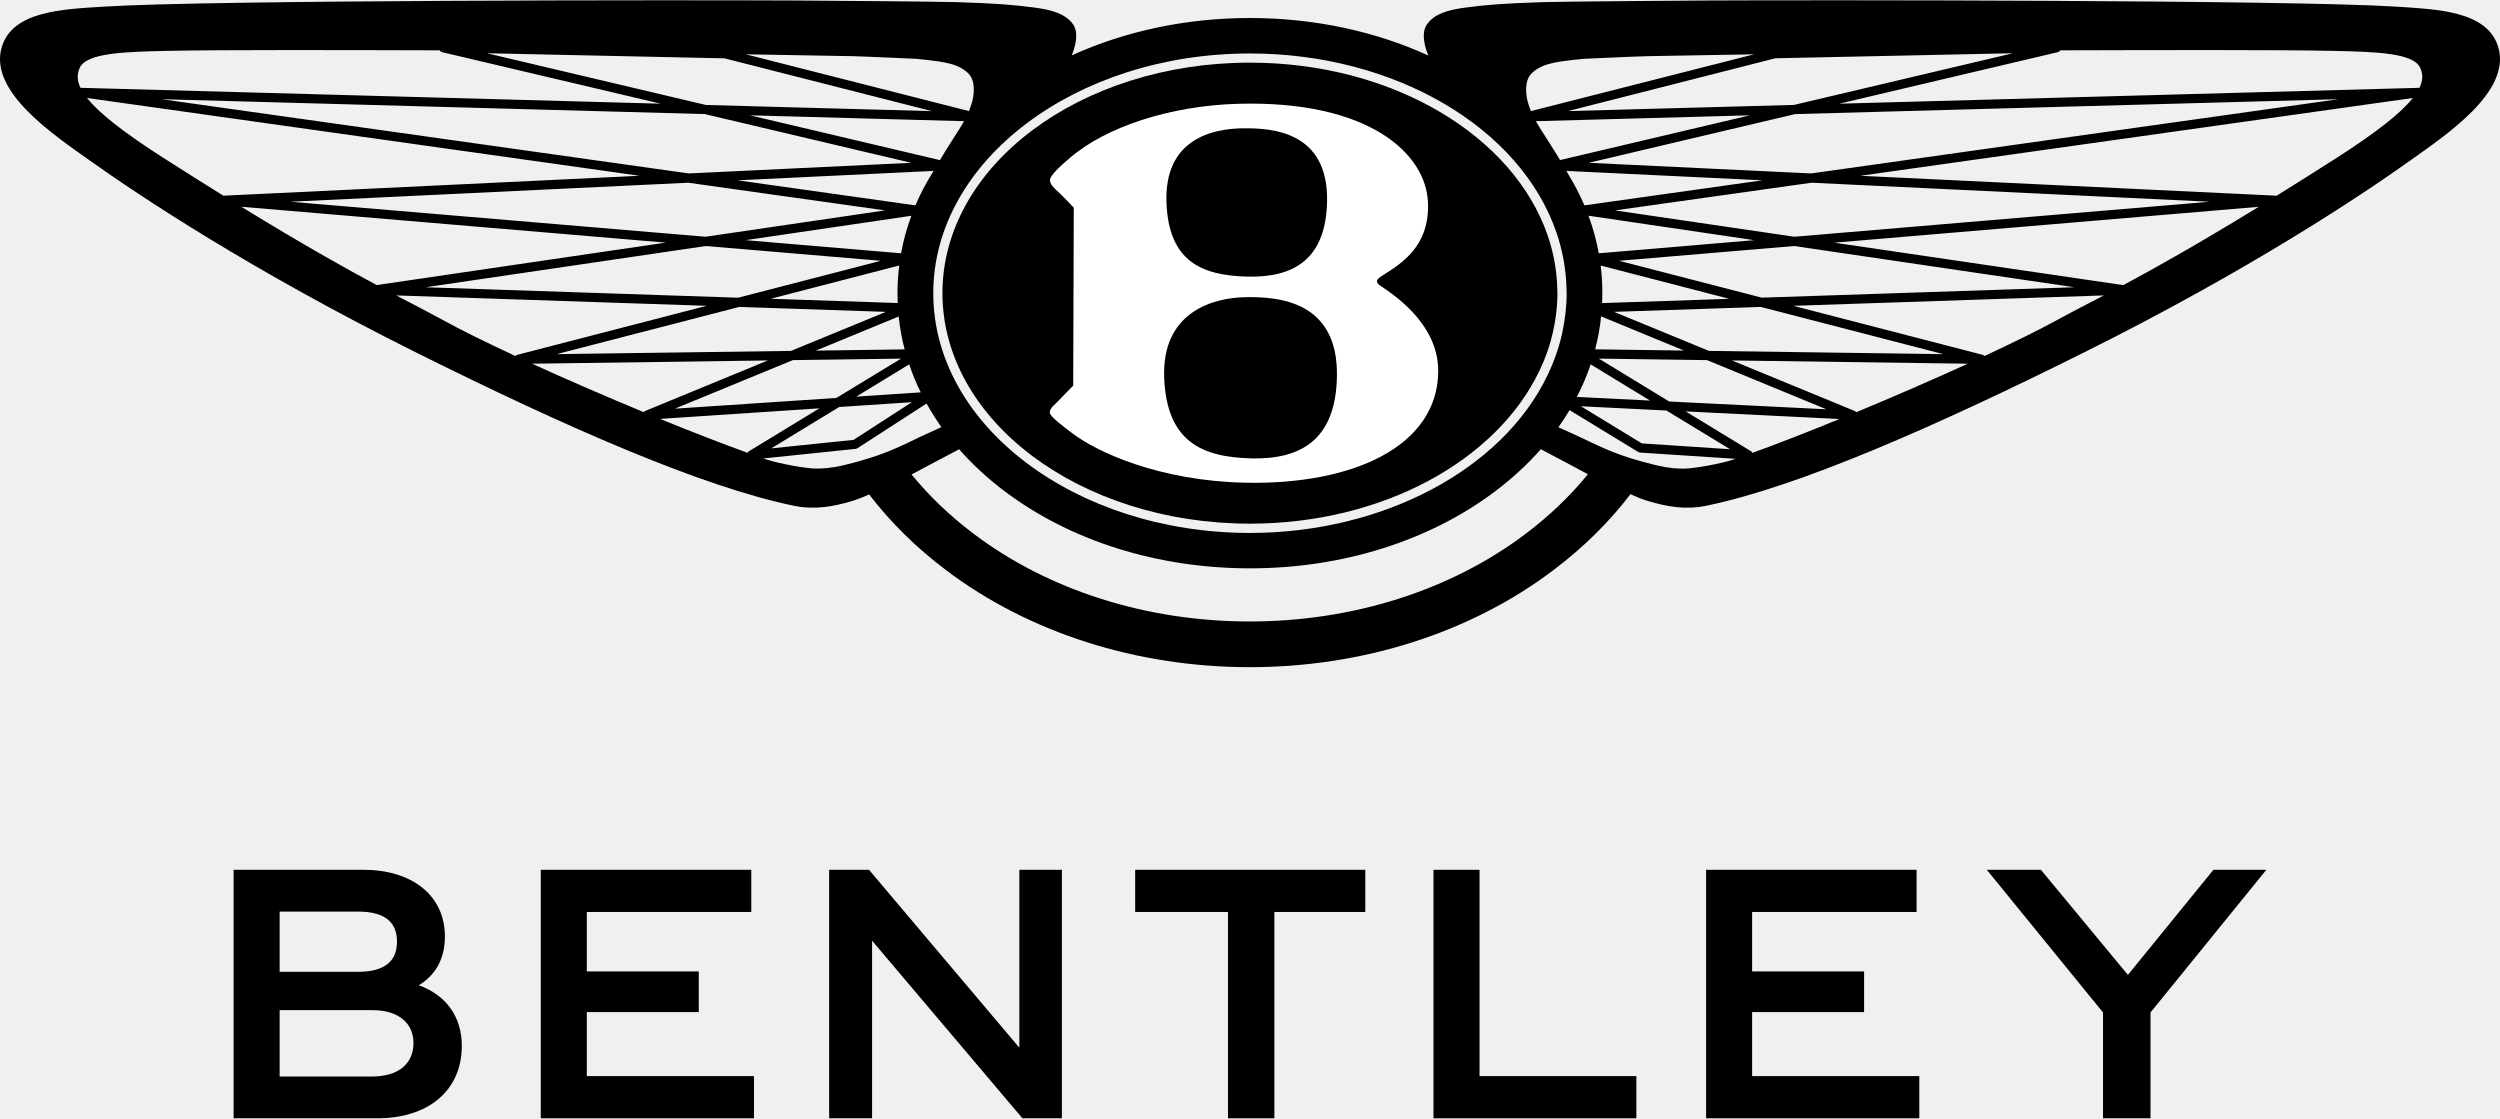
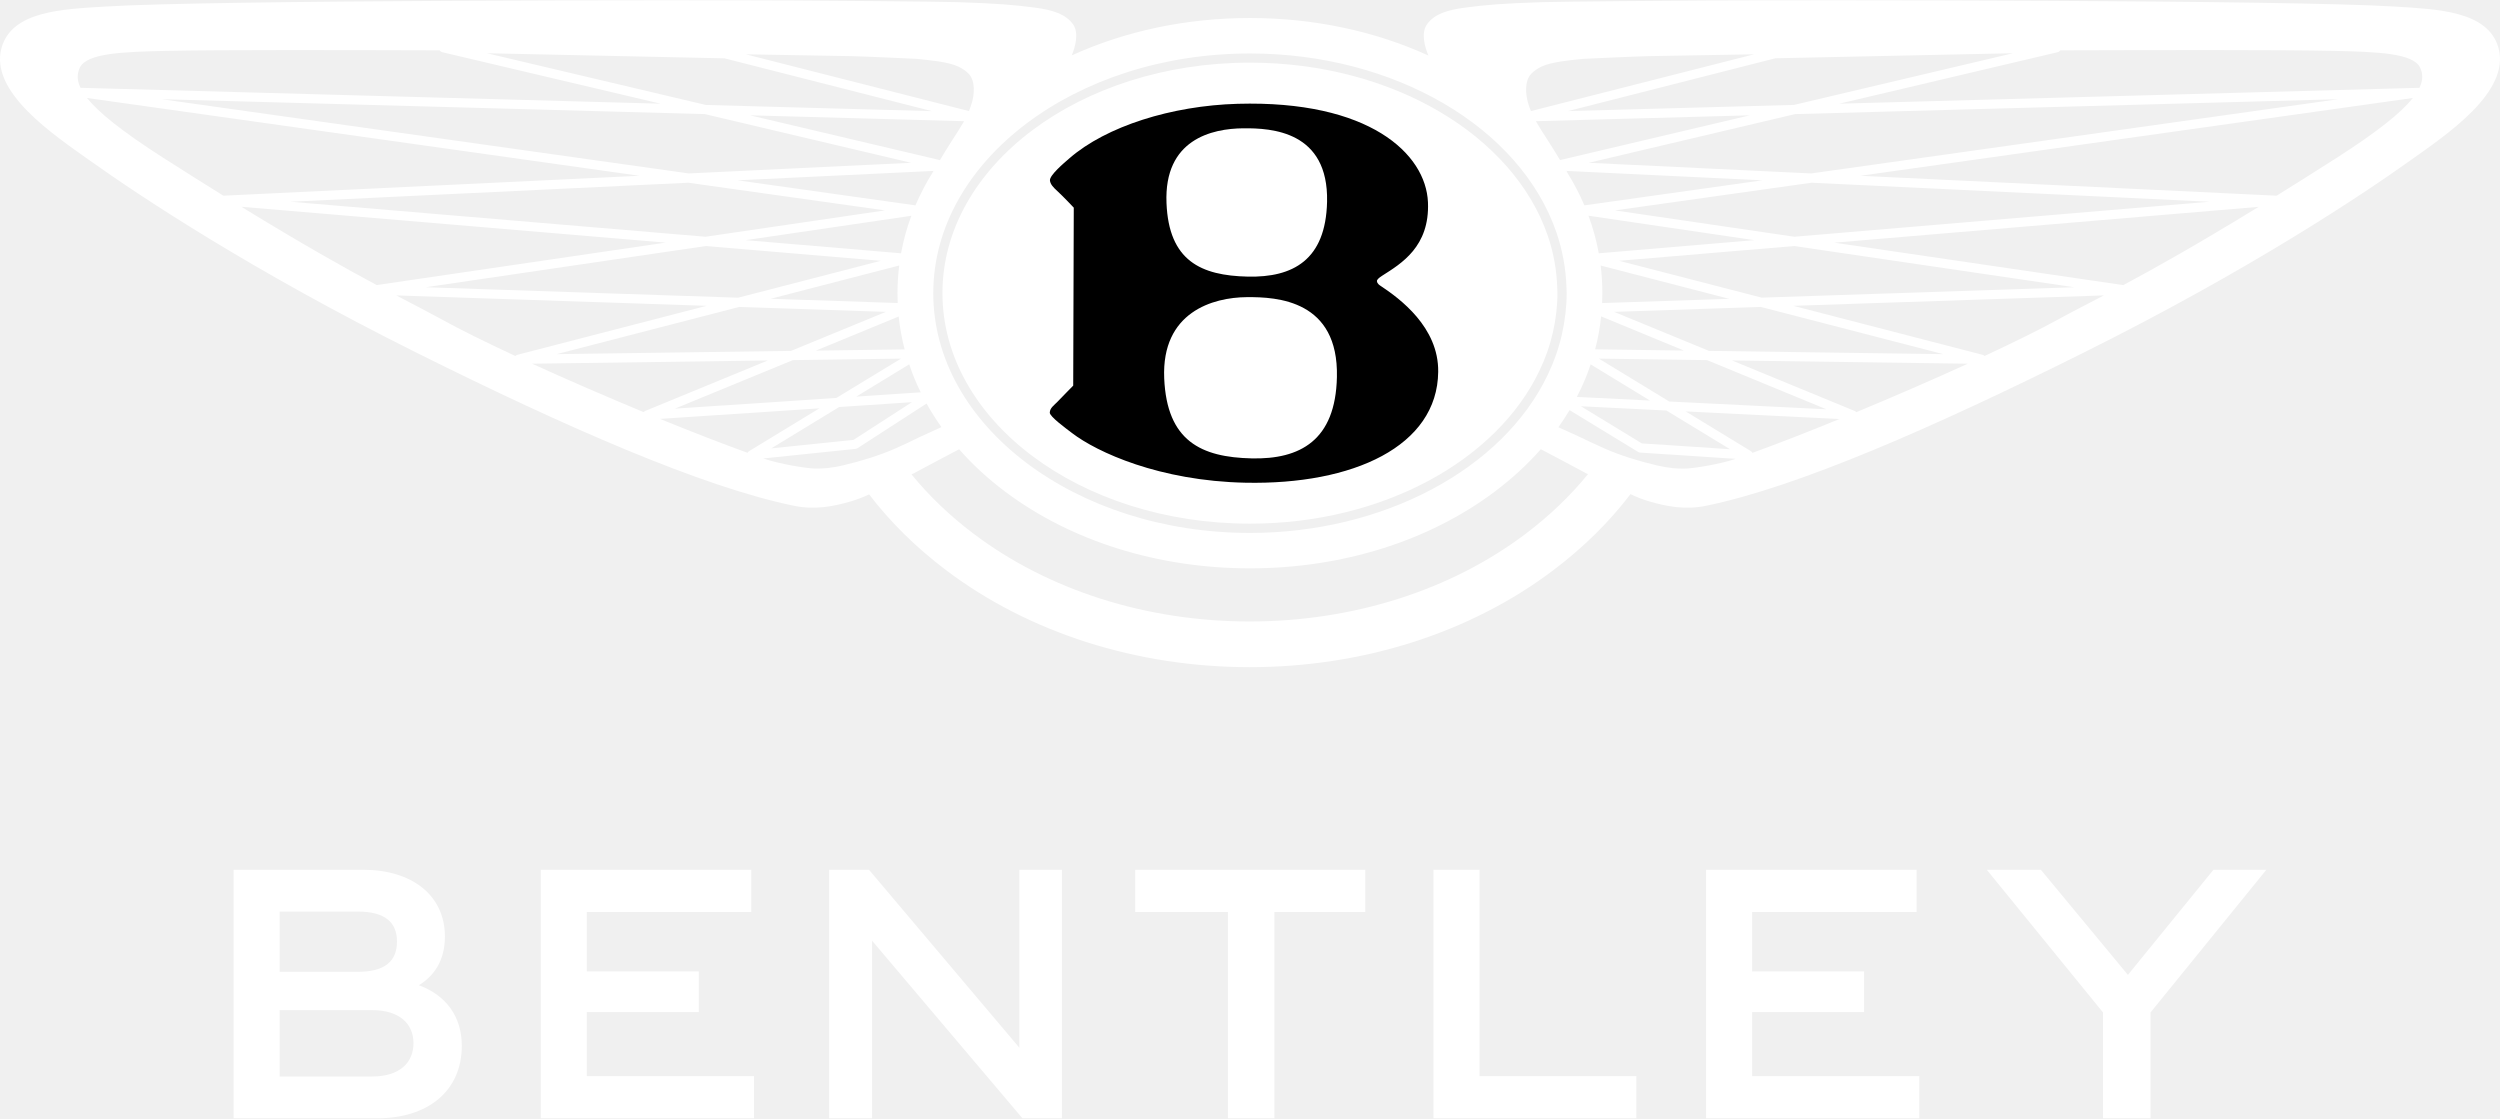
<svg xmlns="http://www.w3.org/2000/svg" class="Brand-image" viewBox="0 0 447 200">
-   <path d="M278.47,52.42c0,2.36-0.29,4.66-0.79,6.91c-0.54,2.41-1.35,4.73-2.44,6.98c-7.6,15.93-27.9,27.32-51.76,27.32      c-30.36,0-54.97-18.46-54.97-41.22c0-22.76,24.61-41.21,54.97-41.21c25.63,0,47.15,13.14,53.25,30.92      c1.05,3.02,1.61,6.17,1.71,9.43C278.45,51.84,278.47,52.13,278.47,52.42z" />
-   <path d="M74.89,176.16c4.87,1.78,7.68,5.62,7.68,10.83c0,8.16-6.17,12.96-15.08,12.96H41.77v-44.43h23.24      c8.5,0,14.54,4.46,14.54,11.93C79.55,171.64,77.7,174.45,74.89,176.16z M50,163v10.76h13.99c4.94,0,6.99-1.99,6.99-5.42      c0-3.36-2.06-5.35-6.99-5.35H50z M50,180.62v11.86h16.52c4.94,0,7.41-2.47,7.41-5.97c0-3.43-2.47-5.9-7.41-5.9H50z" />
-   <path d="M96.69,199.95v-44.43h37.64v7.54h-29.41v10.63h20.02v7.27h-20.02v11.45h29.89v7.54H96.69z" />
-   <path d="M148.25,199.95v-44.43h7.13l26.88,31.81v-31.81h7.61v44.43h-7.06l-26.88-31.75v31.75H148.25z" />
-   <path d="M219.56,199.95v-36.89h-16.59v-7.54h41.14v7.54h-16.25v36.89H219.56z" />
-   <path d="M256.31,199.95v-44.43h8.23v36.89h28.04v7.54H256.31z" />
-   <path d="M305.05,199.95v-44.43h37.64v7.54h-29.41v10.63h20.02v7.27h-20.02v11.45h29.89v7.54H305.05z" />
-   <path d="M376.02,199.95v-18.92l-20.78-25.51h9.67l15.56,18.79l15.29-18.79h9.46l-20.71,25.51v18.92H376.02z" />
-   <path d="M446.72,8.54c-1.86-6.61-10.96-6.88-18.39-7.36c-18.81-1.19-104.3-1.19-123.44-1.09c-5.04,0.03-25.19,0.18-28.96,0.29     c-7.42,0.24-10.23,0.49-13.88,0.97c-3.33,0.43-5.58,1.17-6.89,2.98c-1.13,1.55-0.39,4.14,0.24,5.6     c-9.57-4.37-20.52-6.71-31.91-6.71c-11.37,0-22.31,2.33-31.87,6.69c0.62-1.46,1.35-4.03,0.23-5.58c-1.31-1.8-3.56-2.54-6.89-2.98     c-3.66-0.47-6.47-0.73-13.89-0.97c-3.76-0.11-23.91-0.26-28.96-0.29c-19.14-0.1-104.61-0.1-123.43,1.09     C11.24,1.65,2.13,1.93,0.28,8.54c-2.22,7.91,9.28,15.54,15.88,20.23c8.5,6.05,28.54,19.46,58.29,34.28     c26.89,13.4,51.14,24.01,67.49,27.38c3.8,0.78,7.14,0.11,10.18-0.78c1.12-0.33,2.22-0.76,3.28-1.25     c3.79,4.95,8.4,9.51,13.79,13.57c14.78,11.16,34.06,17.32,54.26,17.32c20.21,0,39.48-6.15,54.26-17.32     c5.4-4.07,10.04-8.65,13.82-13.62c1.09,0.52,2.21,0.97,3.36,1.3c3.04,0.89,6.39,1.56,10.18,0.78     c16.36-3.37,40.61-13.98,67.49-27.38c29.76-14.82,49.79-28.22,58.29-34.28C437.44,24.08,448.94,16.44,446.72,8.54z M359.92,9.52     l-39.16,9.24l-40.4,1.1l37.08-9.44L359.92,9.52z M280.07,30.56l35.04,1.68l-31.82,4.48c-0.85-1.99-1.86-3.92-3.03-5.81     c-0.12-0.12-0.24-0.24-0.35-0.35H280.07z M278.94,28.62c-1.34-2.23-2.43-3.88-3.42-5.44c-0.32-0.5-0.62-1-0.91-1.51l38.26-1.05     L278.94,28.62z M286.2,47.48l22.99,5.95l-22.73,0.76c0.03-0.58,0.04-1.17,0.04-1.77C286.5,50.75,286.4,49.1,286.2,47.48z      M301.09,62.68l-15.88-0.22c0.51-1.93,0.87-3.89,1.07-5.89L301.09,62.68z M285.86,45.29c-0.41-2.29-1.03-4.53-1.84-6.72     l29.64,4.37L285.86,45.29z M284.41,65.15l10.61,6.47l-13.08-0.65C282.93,69.07,283.75,67.13,284.41,65.15z M297.96,73.4     l11.37,6.92l-15.77-1.04l-10.89-6.64L297.96,73.4z M285.87,64.12l19.35,0.27l21.34,8.79l-28.1-1.39L285.87,64.12z M288.59,55.76     l26.24-0.88l32.63,8.44l-41.9-0.58L288.59,55.76z M289.49,46.63l31.3-2.64l50.09,7.37L315,53.22L289.49,46.63z M288.75,37.62     l35.15-4.95l71.17,3.4l-74.24,6.26L288.75,37.62z M323.84,31.01l-39.79-1.9l36.92-8.71l97.12-2.66L323.84,31.01z M273.77,13.21     c0.46-0.5,1.11-0.94,1.89-1.32c1.74-0.81,4.91-1.12,7.49-1.37c0,0,9.4-0.44,11.55-0.48c6.53-0.12,13.51-0.24,18.94-0.33     l-39.91,10.15c-0.21-0.47-0.38-0.99-0.54-1.55C272.82,16.98,272.52,14.55,273.77,13.21z M223.49,9.56     c25.81,0,48.34,13.17,54.81,32.03c1.08,3.15,1.69,6.48,1.79,9.91l0.01,0.27c0.01,0.22,0.02,0.43,0.02,0.65     c0,2.37-0.29,4.81-0.83,7.28c-0.57,2.52-1.44,4.99-2.56,7.33c-8.06,16.9-29.45,28.26-53.24,28.26     c-31.22,0-56.62-19.23-56.62-42.86C166.87,28.79,192.27,9.56,223.49,9.56z M163.68,36.72l-31.81-4.48l35.06-1.68h0.15l-0.35,0.35     c0.05-0.1,0.11-0.19,0.16-0.28C165.63,32.6,164.57,34.64,163.68,36.72z M129.54,10.43l37.08,9.44l-40.4-1.1L87.06,9.52     L129.54,10.43z M172.38,21.67c-0.29,0.51-0.59,1.01-0.91,1.51c-1,1.57-2.08,3.21-3.41,5.45l-33.95-8.01L172.38,21.67z      M162.92,29.11l-39.77,1.9L28.91,17.74l97.11,2.66L162.92,29.11z M158.23,37.62l-32.09,4.71L51.9,36.07l71.17-3.4L158.23,37.62z      M160.51,54.18l-22.72-0.76l22.99-5.95c-0.2,1.63-0.31,3.27-0.31,4.94C160.47,53.01,160.48,53.6,160.51,54.18z M160.68,56.59     c0.22,1.99,0.56,3.95,1.07,5.88l-15.87,0.22L160.68,56.59z M161.11,45.29l-27.79-2.35l29.63-4.36     C162.13,40.77,161.52,43.01,161.11,45.29z M126.2,43.99l31.29,2.64l-25.51,6.6l-55.87-1.87L126.2,43.99z M132.17,54.88     l26.23,0.88l-16.97,6.98l-41.9,0.58L132.17,54.88z M141.76,64.39l19.35-0.27l-11.56,7.03l-28.89,1.92L141.76,64.39z      M150.05,72.77l13-0.86l-10.44,6.74l-14.71,1.52L150.05,72.77z M153.09,70.92l9.48-5.78c0.56,1.71,1.24,3.38,2.06,5.01     L153.09,70.92z M152.29,10.04c2.15,0.04,11.55,0.48,11.55,0.48c2.57,0.25,5.75,0.56,7.48,1.37c0.79,0.38,1.44,0.82,1.9,1.32     c1.24,1.34,0.95,3.77,0.57,5.1c-0.17,0.56-0.35,1.07-0.54,1.55L133.35,9.71C138.79,9.8,145.76,9.92,152.29,10.04z M14.26,12.12     c1.21-2.63,7.77-2.85,15.37-3.02c9.5-0.21,32.19-0.15,48.98-0.1c0.11,0.17,0.29,0.29,0.49,0.34l39.02,9.2L14.39,15.7     C13.72,14.29,13.79,13.15,14.26,12.12z M39.94,34.99c-3.3-2.05-6.89-4.31-10.79-6.8c-7.43-4.76-11.56-8.12-13.59-10.67     l98.78,13.91L39.94,34.99L39.94,34.99z M43.15,36.97l75.87,6.41l-51.67,7.59C61.69,47.94,54.09,43.68,43.15,36.97z M92.14,63.65     c-5.36-2.49-10.01-4.79-13.27-6.6c-2.21-1.22-4.73-2.5-8.02-4.23l55.5,1.86L92.5,63.44C92.36,63.48,92.24,63.55,92.14,63.65z      M115.09,73.69c-6.76-2.8-13.72-5.82-19.95-8.66l42.15-0.58l-21.91,9.02C115.26,73.52,115.16,73.59,115.09,73.69z M133.65,80.96     L133.65,80.96c-4.62-1.67-10.02-3.77-15.64-6.06l28.5-1.89l-12.58,7.66C133.81,80.74,133.71,80.84,133.65,80.96z M160.13,80.17     c-2.97,1.3-6.13,2.26-9.28,3.01c-2.31,0.55-3.73,0.6-4.99,0.6c-1.66,0-6.61-0.86-9.11-1.72c-0.09-0.03-0.18-0.06-0.27-0.09     l16.49-1.71c0.13-0.02,0.26-0.06,0.36-0.13l12.34-7.98c0.8,1.44,1.69,2.85,2.66,4.22c-1.17,0.53-3.26,1.48-3.88,1.77     C163.06,78.83,161.61,79.52,160.13,80.17z M272.78,95.45c-13.37,10.1-30.89,15.67-49.34,15.67c-18.44,0-35.96-5.57-49.34-15.67     c-4.27-3.22-7.99-6.79-11.12-10.63l0.48-0.23c2.29-1.25,5.08-2.7,8.03-4.26c2.39,2.72,5.16,5.28,8.28,7.61     c11.77,8.82,27.29,13.68,43.72,13.68c16.43,0,31.96-4.86,43.72-13.68c3.13-2.35,5.9-4.9,8.29-7.62c2.95,1.57,5.75,3.02,8.04,4.27     l0.39,0.19C280.8,88.63,277.07,92.21,272.78,95.45z M310.25,82.07c-2.5,0.86-7.46,1.72-9.11,1.72c-1.27,0-2.68-0.05-4.99-0.6     c-3.16-0.75-6.32-1.71-9.28-3.01c-1.48-0.65-2.93-1.34-4.33-2.01c-0.61-0.3-2.73-1.25-3.9-1.78c0.71-1,1.38-2.02,2-3.06     l12.25,7.47c0.11,0.07,0.24,0.11,0.37,0.12l17.07,1.12C310.3,82.05,310.28,82.06,310.25,82.07z M313.34,80.97     c-0.06-0.12-0.16-0.23-0.29-0.31l-11.65-7.1l27.49,1.36C323.29,77.22,317.92,79.31,313.34,80.97z M331.9,73.7     c-0.07-0.1-0.18-0.18-0.31-0.23l-21.91-9.02l42.16,0.58C345.62,67.87,338.67,70.89,331.9,73.7z M368.12,57.05     c-3.26,1.8-7.92,4.1-13.28,6.6c-0.1-0.1-0.22-0.17-0.35-0.21l-33.85-8.76l55.53-1.86C372.87,54.55,370.33,55.83,368.12,57.05z      M379.64,50.98l-51.68-7.59l75.89-6.41C392.91,43.69,385.3,47.95,379.64,50.98z M417.85,28.19c-3.9,2.49-7.48,4.75-10.79,6.8     l-74.43-3.56l98.79-13.91C429.4,20.07,425.27,23.43,417.85,28.19z M432.6,15.7l-103.74,2.84l39.02-9.2     c0.21-0.05,0.38-0.17,0.49-0.34c16.79-0.05,39.49-0.11,49,0.1c7.59,0.17,14.16,0.38,15.36,3.02     C433.21,13.15,433.27,14.29,432.6,15.7z" />
-   <path d="M166.93,30.56c-0.01,0.02-0.02,0.04-0.04,0.07c-0.05,0.09-0.11,0.18-0.16,0.28l0.35-0.35H166.93z M280.22,30.84     c-0.06-0.09-0.12-0.19-0.18-0.28h-0.14c0.12,0.11,0.24,0.23,0.35,0.35C280.25,30.89,280.23,30.86,280.22,30.84z" />
-   <path d="M280.26,30.91c-0.12-0.12-0.24-0.24-0.35-0.35h0.16c0.05,0.09,0.11,0.18,0.16,0.28     C280.23,30.86,280.25,30.89,280.26,30.91z" />
-   <path d="M167.08,30.56l-0.35,0.35c0.05-0.1,0.11-0.19,0.16-0.28c0.02-0.03,0.03-0.05,0.04-0.07H167.08z" />
-   <path d="M246.92,51.16c-0.23-0.16-0.67-0.4-0.72-0.88c-0.03-0.24,0.24-0.54,0.96-1c3.38-2.15,8.49-5.18,8.16-13.11      c-0.37-8.71-10.54-18.28-34.04-17.61c-11.8,0.34-23.46,4.01-30.05,9.73c-1.02,0.88-3.59,3.05-3.5,3.98      c0.07,0.66,0.57,1.21,1.3,1.87c1.1,1.01,2.96,2.99,2.96,2.99l-0.1,31.82c-0.72,0.75-1.64,1.65-2.8,2.87      c-0.63,0.66-1.36,1.11-1.39,1.95c-0.03,0.7,2.83,2.78,3.98,3.66c4.45,3.41,15.62,8.57,31.03,8.88      c19.22,0.39,34.29-6.5,34.44-19.82C257.26,58.5,250.25,53.37,246.92,51.16z M222.29,22.94c5.07-0.05,15.26,0.5,14.99,13.12      c-0.23,10.47-6.14,13.57-14.16,13.4c-8.41-0.18-14.14-2.83-14.55-13.16C208.11,24.92,216.67,22.99,222.29,22.94z M223.81,81.96      c-9.05-0.2-15.17-3.1-15.65-14.32c-0.5-11.86,8.72-14.47,14.77-14.51c5.44-0.05,16.42,0.55,16.11,14.28      C238.8,78.78,232.43,82.15,223.81,81.96z" fill="#ffffff" />
+   <path fill="#ffffff" d="M278.47,52.42c0,2.36-0.29,4.66-0.79,6.91c-0.54,2.41-1.35,4.73-2.44,6.98c-7.6,15.93-27.9,27.32-51.76,27.32      c-30.36,0-54.97-18.46-54.97-41.22c0-22.76,24.61-41.21,54.97-41.21c25.63,0,47.15,13.14,53.25,30.92      c1.05,3.02,1.61,6.17,1.71,9.43C278.45,51.84,278.47,52.13,278.47,52.42z" />
+   <path fill="#ffffff" d="M74.89,176.16c4.87,1.78,7.68,5.62,7.68,10.83c0,8.16-6.17,12.96-15.08,12.96H41.77v-44.43h23.24      c8.5,0,14.54,4.46,14.54,11.93C79.55,171.64,77.7,174.45,74.89,176.16z M50,163v10.76h13.99c4.94,0,6.99-1.99,6.99-5.42      c0-3.36-2.06-5.35-6.99-5.35H50z M50,180.62v11.86h16.52c4.94,0,7.41-2.47,7.41-5.97c0-3.43-2.47-5.9-7.41-5.9H50z" />
+   <path fill="#ffffff" d="M96.69,199.95v-44.43h37.64v7.54h-29.41v10.63h20.02v7.27h-20.02v11.45h29.89v7.54H96.69z" />
+   <path fill="#ffffff" d="M148.25,199.95v-44.43h7.13l26.88,31.81v-31.81h7.61v44.43h-7.06l-26.88-31.75v31.75H148.25z" />
+   <path fill="#ffffff" d="M219.56,199.95v-36.89h-16.59v-7.54h41.14v7.54h-16.25v36.89H219.56z" />
+   <path fill="#ffffff" d="M256.31,199.95v-44.43h8.23v36.89h28.04v7.54H256.31z" />
+   <path fill="#ffffff" d="M305.05,199.95v-44.43h37.64v7.54h-29.41v10.63h20.02v7.27h-20.02v11.45h29.89v7.54H305.05z" />
+   <path fill="#ffffff" d="M376.02,199.95v-18.92l-20.78-25.51h9.67l15.56,18.79l15.29-18.79h9.46l-20.71,25.51v18.92H376.02z" />
+   <path fill="#ffffff" d="M446.72,8.54c-1.86-6.61-10.96-6.88-18.39-7.36c-18.81-1.19-104.3-1.19-123.44-1.09c-5.04,0.03-25.19,0.18-28.96,0.29     c-7.42,0.24-10.23,0.49-13.88,0.97c-3.33,0.43-5.58,1.17-6.89,2.98c-1.13,1.55-0.39,4.14,0.24,5.6     c-9.57-4.37-20.52-6.71-31.91-6.71c-11.37,0-22.31,2.33-31.87,6.69c0.62-1.46,1.35-4.03,0.23-5.58c-1.31-1.8-3.56-2.54-6.89-2.98     c-3.66-0.47-6.47-0.73-13.89-0.97c-3.76-0.11-23.91-0.26-28.96-0.29c-19.14-0.1-104.61-0.1-123.43,1.09     C11.24,1.65,2.13,1.93,0.28,8.54c-2.22,7.91,9.28,15.54,15.88,20.23c8.5,6.05,28.54,19.46,58.29,34.28     c26.89,13.4,51.14,24.01,67.49,27.38c3.8,0.78,7.14,0.11,10.18-0.78c1.12-0.33,2.22-0.76,3.28-1.25     c3.79,4.95,8.4,9.51,13.79,13.57c14.78,11.16,34.06,17.32,54.26,17.32c20.21,0,39.48-6.15,54.26-17.32     c5.4-4.07,10.04-8.65,13.82-13.62c1.09,0.52,2.21,0.97,3.36,1.3c3.04,0.89,6.39,1.56,10.18,0.78     c16.36-3.37,40.61-13.98,67.49-27.38c29.76-14.82,49.79-28.22,58.29-34.28C437.44,24.08,448.94,16.44,446.72,8.54z M359.92,9.52     l-39.16,9.24l-40.4,1.1l37.08-9.44L359.92,9.52z M280.07,30.56l35.04,1.68l-31.82,4.48c-0.85-1.99-1.86-3.92-3.03-5.81     c-0.12-0.12-0.24-0.24-0.35-0.35H280.07z M278.94,28.62c-1.34-2.23-2.43-3.88-3.42-5.44c-0.32-0.5-0.62-1-0.91-1.51l38.26-1.05     L278.94,28.62z M286.2,47.48l22.99,5.95l-22.73,0.76c0.03-0.58,0.04-1.17,0.04-1.77C286.5,50.75,286.4,49.1,286.2,47.48z      M301.09,62.68l-15.88-0.22c0.51-1.93,0.87-3.89,1.07-5.89L301.09,62.68z M285.86,45.29c-0.41-2.29-1.03-4.53-1.84-6.72     l29.64,4.37L285.86,45.29z M284.41,65.15l10.61,6.47l-13.08-0.65C282.93,69.07,283.75,67.13,284.41,65.15z M297.96,73.4     l11.37,6.92l-15.77-1.04l-10.89-6.64L297.96,73.4z M285.87,64.12l19.35,0.27l21.34,8.79l-28.1-1.39L285.87,64.12z M288.59,55.76     l26.24-0.88l32.63,8.44l-41.9-0.58L288.59,55.76z M289.49,46.63l31.3-2.64l50.09,7.37L315,53.22L289.49,46.63z M288.75,37.62     l35.15-4.95l71.17,3.4l-74.24,6.26L288.75,37.62z M323.84,31.01l-39.79-1.9l36.92-8.71l97.12-2.66L323.84,31.01z M273.77,13.21     c0.46-0.5,1.11-0.94,1.89-1.32c1.74-0.81,4.91-1.12,7.49-1.37c0,0,9.4-0.44,11.55-0.48c6.53-0.12,13.51-0.24,18.94-0.33     l-39.91,10.15c-0.21-0.47-0.38-0.99-0.54-1.55C272.82,16.98,272.52,14.55,273.77,13.21z M223.49,9.56     c25.81,0,48.34,13.17,54.81,32.03c1.08,3.15,1.69,6.48,1.79,9.91l0.01,0.27c0.01,0.22,0.02,0.43,0.02,0.65     c0,2.37-0.29,4.81-0.83,7.28c-0.57,2.52-1.44,4.99-2.56,7.33c-8.06,16.9-29.45,28.26-53.24,28.26     c-31.22,0-56.62-19.23-56.62-42.86C166.87,28.79,192.27,9.56,223.49,9.56z M163.68,36.72l-31.81-4.48l35.06-1.68h0.15l-0.35,0.35     c0.05-0.1,0.11-0.19,0.16-0.28C165.63,32.6,164.57,34.64,163.68,36.72z M129.54,10.43l37.08,9.44l-40.4-1.1L87.06,9.52     L129.54,10.43z M172.38,21.67c-0.29,0.51-0.59,1.01-0.91,1.51c-1,1.57-2.08,3.21-3.41,5.45l-33.95-8.01L172.38,21.67z      M162.92,29.11l-39.77,1.9L28.91,17.74l97.11,2.66L162.92,29.11z M158.23,37.62l-32.09,4.71L51.9,36.07l71.17-3.4L158.23,37.62z      M160.51,54.18l-22.72-0.76l22.99-5.95c-0.2,1.63-0.31,3.27-0.31,4.94C160.47,53.01,160.48,53.6,160.51,54.18z M160.68,56.59     c0.22,1.99,0.56,3.95,1.07,5.88l-15.87,0.22L160.68,56.59z M161.11,45.29l-27.79-2.35l29.63-4.36     C162.13,40.77,161.52,43.01,161.11,45.29z M126.2,43.99l31.29,2.64l-25.51,6.6l-55.87-1.87L126.2,43.99z M132.17,54.88     l26.23,0.88l-16.97,6.98l-41.9,0.58L132.17,54.88z M141.76,64.39l19.35-0.27l-11.56,7.03l-28.89,1.92L141.76,64.39z      M150.05,72.77l13-0.86l-10.44,6.74l-14.71,1.52L150.05,72.77z M153.09,70.92l9.48-5.78c0.56,1.71,1.24,3.38,2.06,5.01     L153.09,70.92z M152.29,10.04c2.15,0.04,11.55,0.48,11.55,0.48c2.57,0.25,5.75,0.56,7.48,1.37c0.79,0.38,1.44,0.82,1.9,1.32     c1.24,1.34,0.95,3.77,0.57,5.1c-0.17,0.56-0.35,1.07-0.54,1.55L133.35,9.71C138.79,9.8,145.76,9.92,152.29,10.04z M14.26,12.12     c1.21-2.63,7.77-2.85,15.37-3.02c9.5-0.21,32.19-0.15,48.98-0.1c0.11,0.17,0.29,0.29,0.49,0.34l39.02,9.2L14.39,15.7     C13.72,14.29,13.79,13.15,14.26,12.12z M39.94,34.99c-3.3-2.05-6.89-4.31-10.79-6.8c-7.43-4.76-11.56-8.12-13.59-10.67     l98.78,13.91L39.94,34.99L39.94,34.99z M43.15,36.97l75.87,6.41l-51.67,7.59C61.69,47.94,54.09,43.68,43.15,36.97z M92.14,63.65     c-5.36-2.49-10.01-4.79-13.27-6.6c-2.21-1.22-4.73-2.5-8.02-4.23l55.5,1.86L92.5,63.44C92.36,63.48,92.24,63.55,92.14,63.65z      M115.09,73.69c-6.76-2.8-13.72-5.82-19.95-8.66l42.15-0.58l-21.91,9.02C115.26,73.52,115.16,73.59,115.09,73.69z M133.65,80.96     L133.65,80.96c-4.62-1.67-10.02-3.77-15.64-6.06l28.5-1.89l-12.58,7.66C133.81,80.74,133.71,80.84,133.65,80.96z M160.13,80.17     c-2.97,1.3-6.13,2.26-9.28,3.01c-2.31,0.55-3.73,0.6-4.99,0.6c-1.66,0-6.61-0.86-9.11-1.72c-0.09-0.03-0.18-0.06-0.27-0.09     l16.49-1.71c0.13-0.02,0.26-0.06,0.36-0.13l12.34-7.98c0.8,1.44,1.69,2.85,2.66,4.22c-1.17,0.53-3.26,1.48-3.88,1.77     C163.06,78.83,161.61,79.52,160.13,80.17z M272.78,95.45c-13.37,10.1-30.89,15.67-49.34,15.67c-18.44,0-35.96-5.57-49.34-15.67     c-4.27-3.22-7.99-6.79-11.12-10.63l0.48-0.23c2.29-1.25,5.08-2.7,8.03-4.26c2.39,2.72,5.16,5.28,8.28,7.61     c11.77,8.82,27.29,13.68,43.72,13.68c16.43,0,31.96-4.86,43.72-13.68c3.13-2.35,5.9-4.9,8.29-7.62c2.95,1.57,5.75,3.02,8.04,4.27     l0.39,0.19C280.8,88.63,277.07,92.21,272.78,95.45z M310.25,82.07c-2.5,0.86-7.46,1.72-9.11,1.72c-1.27,0-2.68-0.05-4.99-0.6     c-3.16-0.75-6.32-1.71-9.28-3.01c-1.48-0.65-2.93-1.34-4.33-2.01c-0.61-0.3-2.73-1.25-3.9-1.78c0.71-1,1.38-2.02,2-3.06     l12.25,7.47c0.11,0.07,0.24,0.11,0.37,0.12l17.07,1.12C310.3,82.05,310.28,82.06,310.25,82.07z M313.34,80.97     c-0.06-0.12-0.16-0.23-0.29-0.31l-11.65-7.1l27.49,1.36C323.29,77.22,317.92,79.31,313.34,80.97z M331.9,73.7     c-0.07-0.1-0.18-0.18-0.31-0.23l-21.91-9.02l42.16,0.58C345.62,67.87,338.67,70.89,331.9,73.7z M368.12,57.05     c-3.26,1.8-7.92,4.1-13.28,6.6c-0.1-0.1-0.22-0.17-0.35-0.21l-33.85-8.76l55.53-1.86C372.87,54.55,370.33,55.83,368.12,57.05z      M379.64,50.98l-51.68-7.59l75.89-6.41C392.91,43.69,385.3,47.95,379.64,50.98z M417.85,28.19c-3.9,2.49-7.48,4.75-10.79,6.8     l-74.43-3.56l98.79-13.91C429.4,20.07,425.27,23.43,417.85,28.19z M432.6,15.7l-103.74,2.84l39.02-9.2     c0.21-0.05,0.38-0.17,0.49-0.34c16.79-0.05,39.49-0.11,49,0.1c7.59,0.17,14.16,0.38,15.36,3.02     C433.21,13.15,433.27,14.29,432.6,15.7z" />
+   <path fill="#ffffff" d="M166.93,30.56c-0.01,0.02-0.02,0.04-0.04,0.07c-0.05,0.09-0.11,0.18-0.16,0.28l0.35-0.35H166.93z M280.22,30.84     c-0.06-0.09-0.12-0.19-0.18-0.28h-0.14c0.12,0.11,0.24,0.23,0.35,0.35C280.25,30.89,280.23,30.86,280.22,30.84z" />
+   <path fill="#ffffff" d="M280.26,30.91c-0.12-0.12-0.24-0.24-0.35-0.35h0.16c0.05,0.09,0.11,0.18,0.16,0.28     C280.23,30.86,280.25,30.89,280.26,30.91z" />
+   <path fill="#ffffff" d="M167.08,30.56l-0.35,0.35c0.05-0.1,0.11-0.19,0.16-0.28c0.02-0.03,0.03-0.05,0.04-0.07H167.08z" />
+   <path d="M246.92,51.16c-0.23-0.16-0.67-0.4-0.72-0.88c-0.03-0.24,0.24-0.54,0.96-1c3.38-2.15,8.49-5.18,8.16-13.11      c-0.37-8.71-10.54-18.28-34.04-17.61c-11.8,0.34-23.46,4.01-30.05,9.73c-1.02,0.88-3.59,3.05-3.5,3.98      c0.07,0.66,0.57,1.21,1.3,1.87c1.1,1.01,2.96,2.99,2.96,2.99l-0.1,31.82c-0.72,0.75-1.64,1.65-2.8,2.87      c-0.63,0.66-1.36,1.11-1.39,1.95c-0.03,0.7,2.83,2.78,3.98,3.66c4.45,3.41,15.62,8.57,31.03,8.88      c19.22,0.39,34.29-6.5,34.44-19.82C257.26,58.5,250.25,53.37,246.92,51.16z M222.29,22.94c5.07-0.05,15.26,0.5,14.99,13.12      c-0.23,10.47-6.14,13.57-14.16,13.4c-8.41-0.18-14.14-2.83-14.55-13.16C208.11,24.92,216.67,22.99,222.29,22.94z M223.81,81.96      c-9.05-0.2-15.17-3.1-15.65-14.32c-0.5-11.86,8.72-14.47,14.77-14.51c5.44-0.05,16.42,0.55,16.11,14.28      C238.8,78.78,232.43,82.15,223.81,81.96z" fill="#000000" />
</svg>
